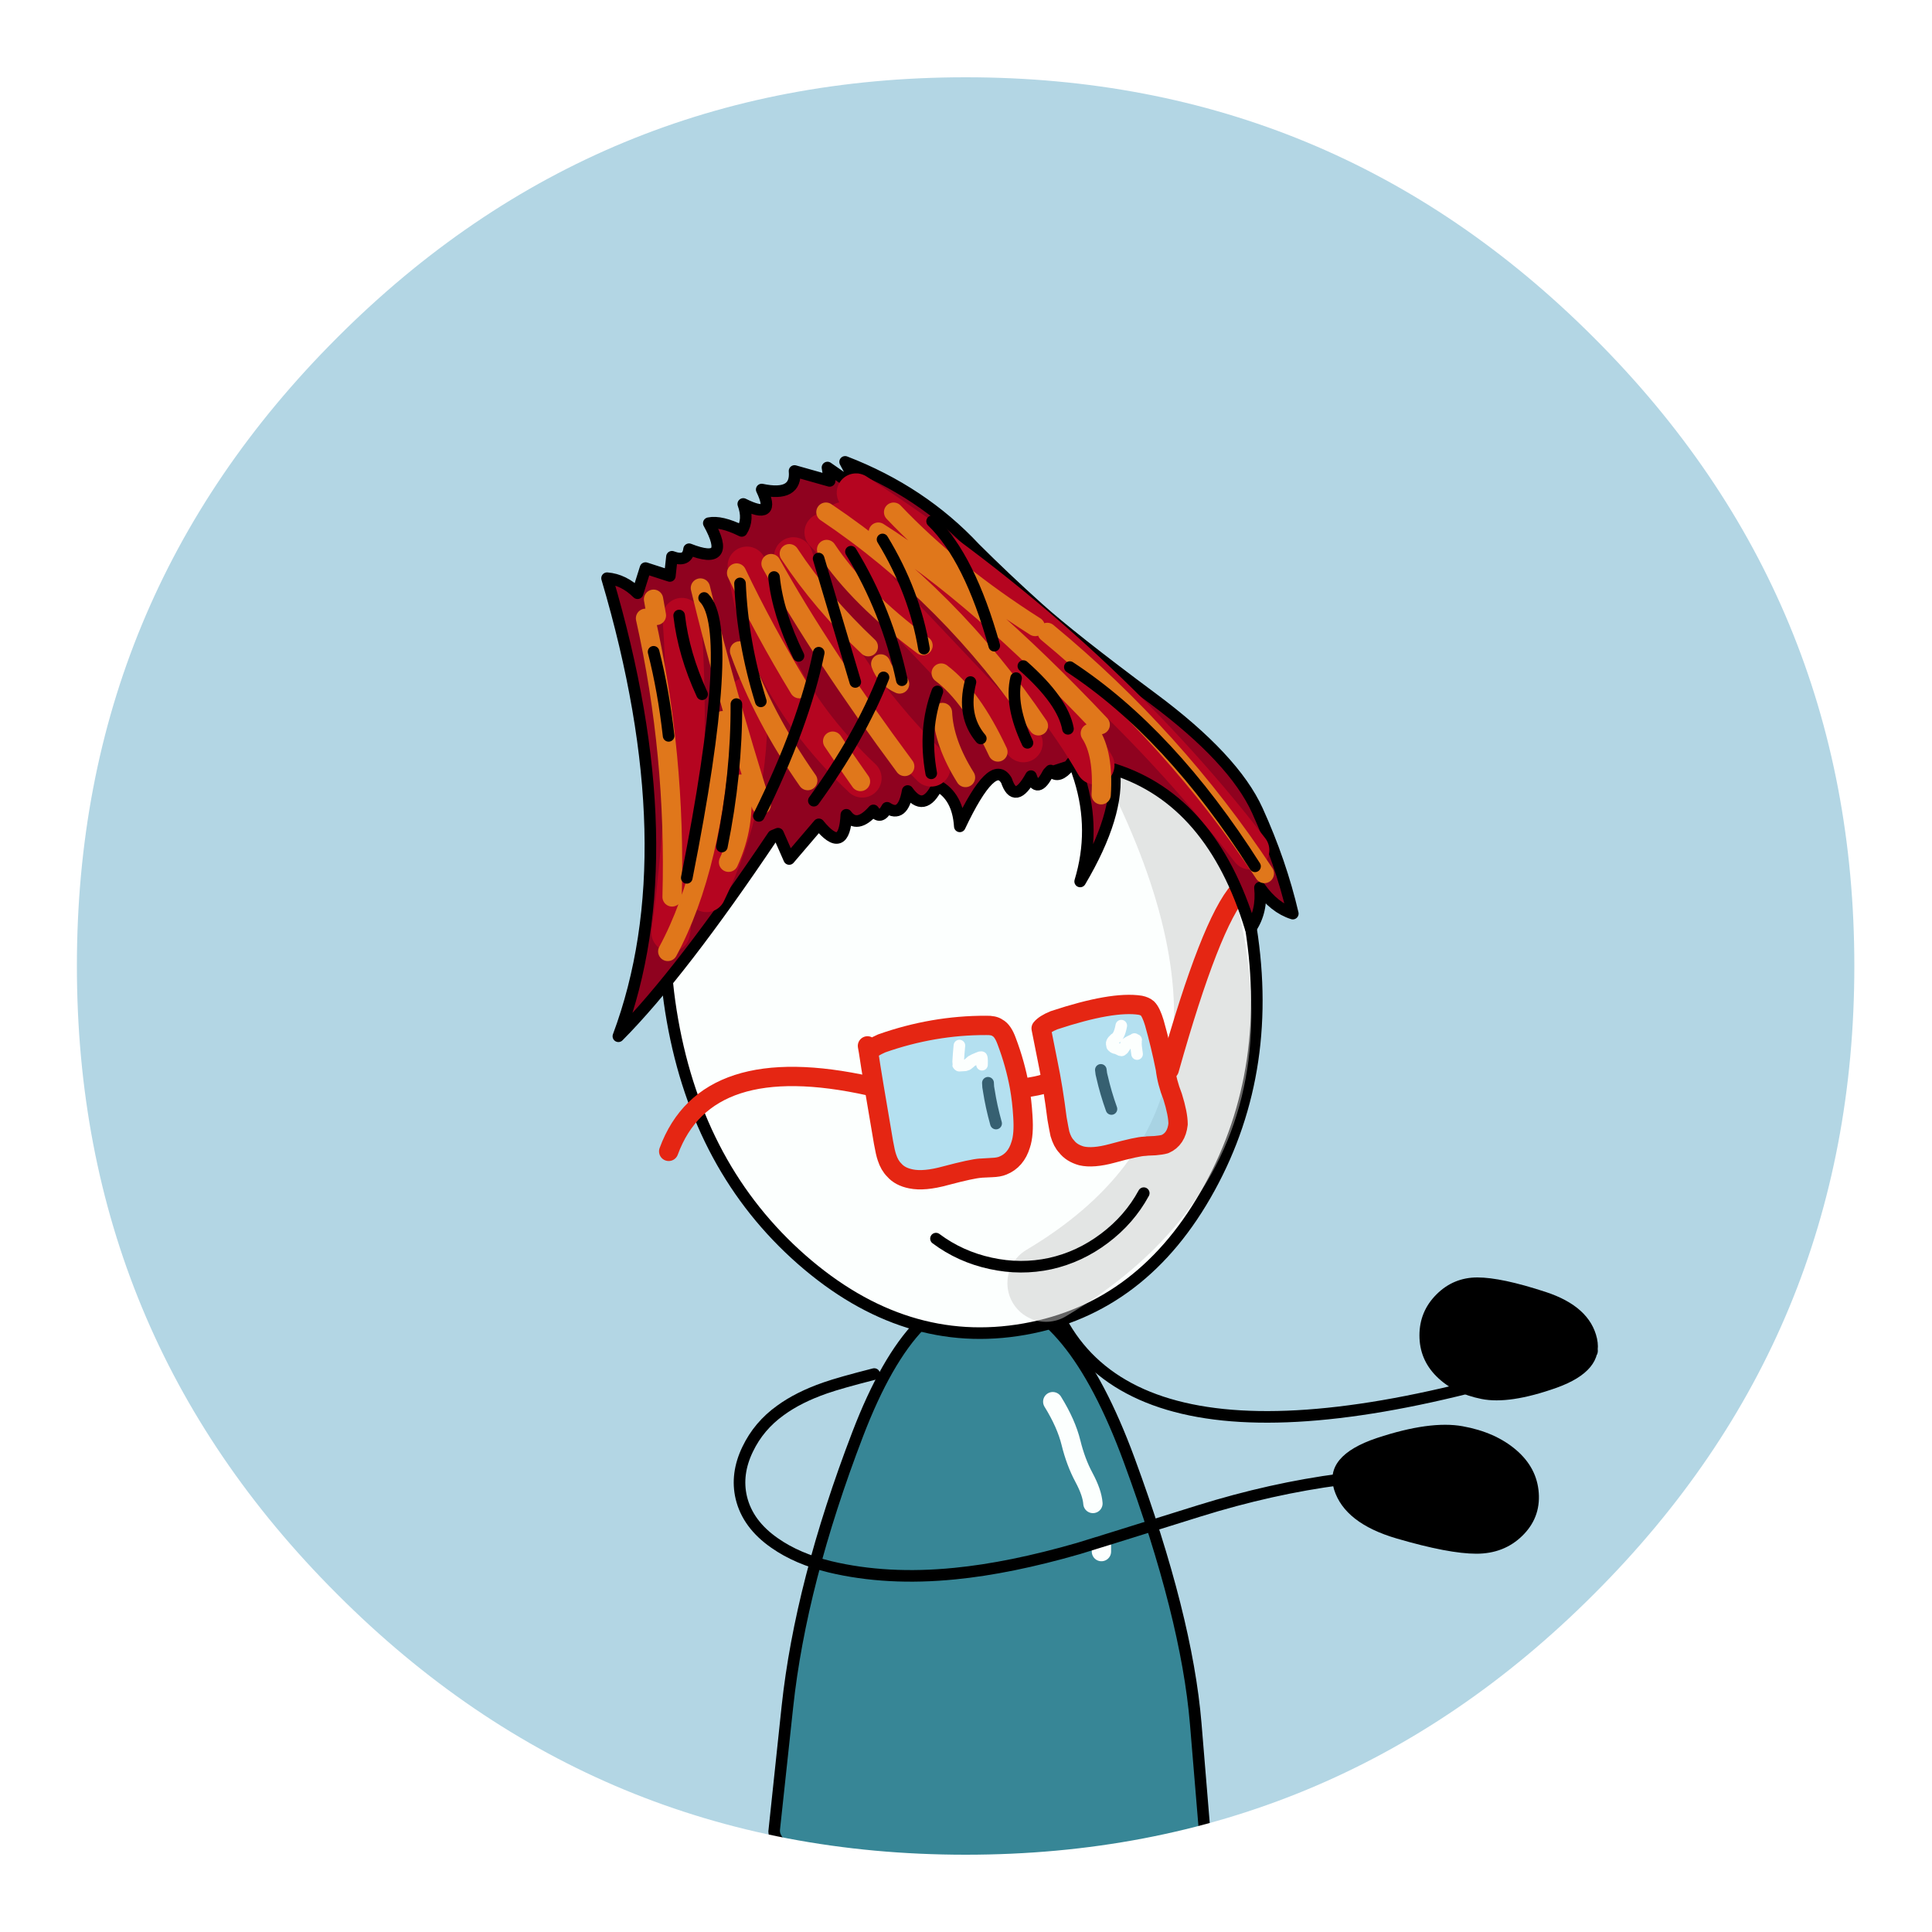
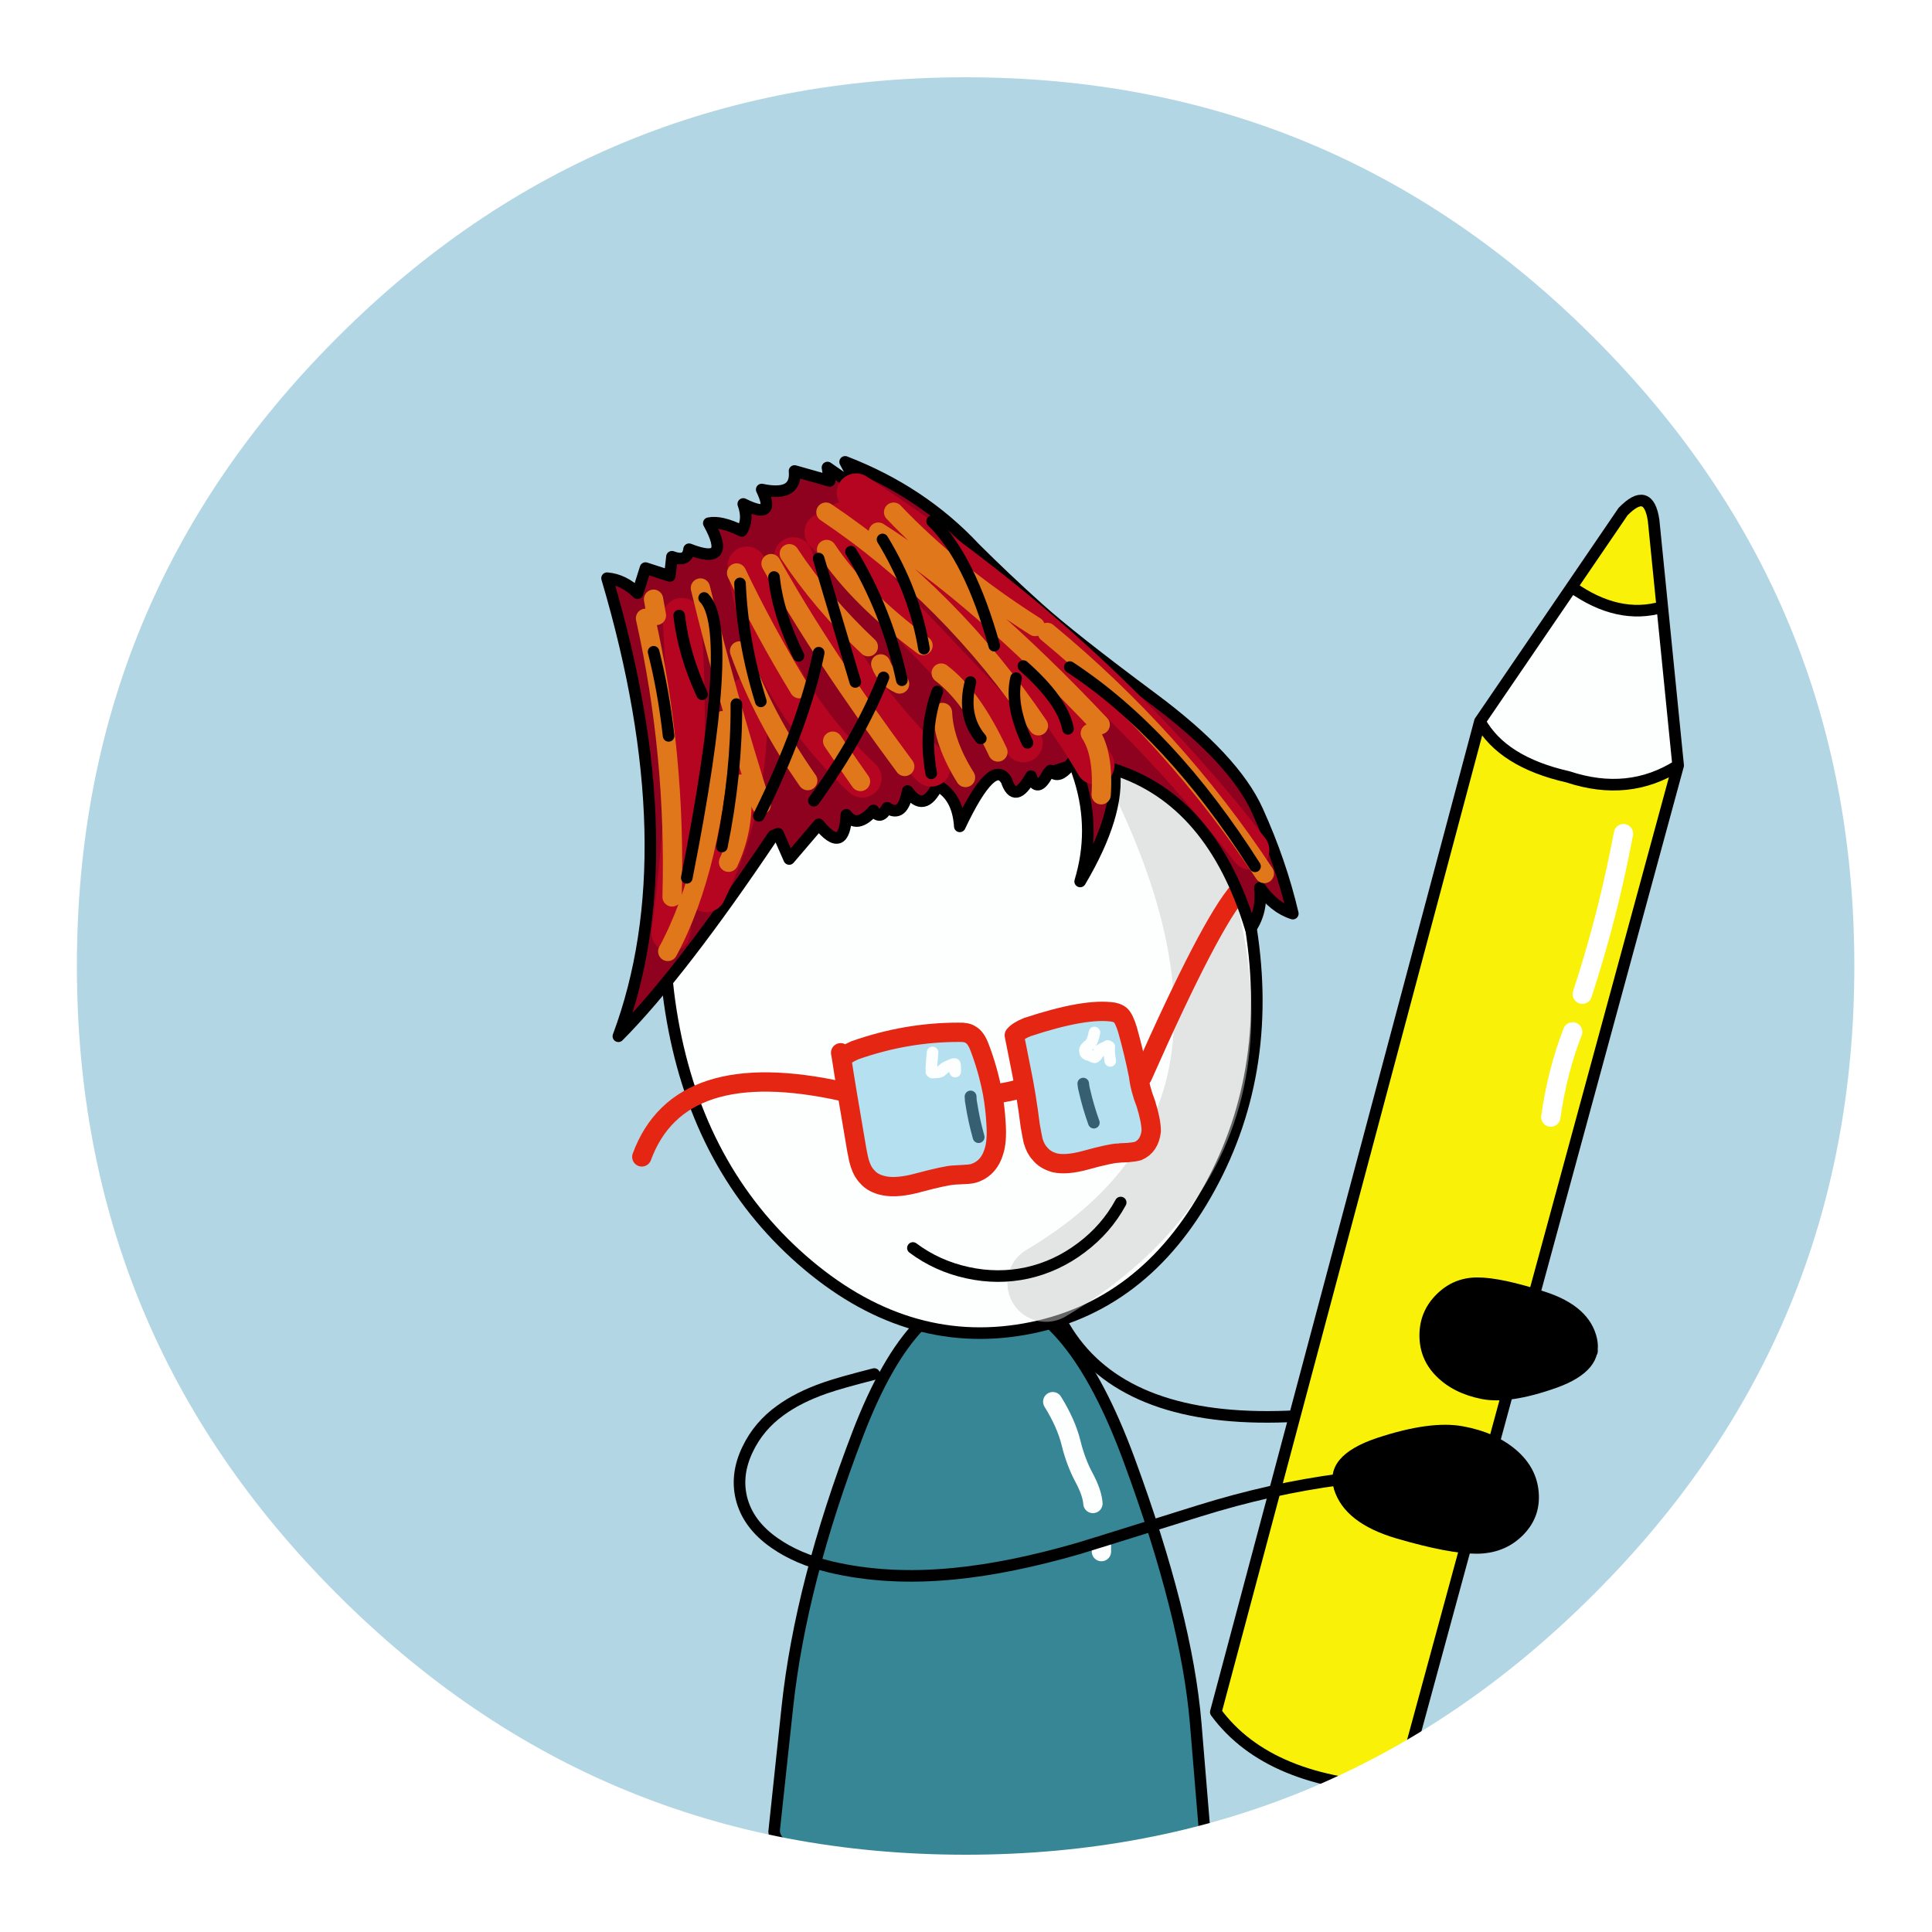
<svg xmlns="http://www.w3.org/2000/svg" xmlns:xlink="http://www.w3.org/1999/xlink" version="1.1" preserveAspectRatio="none" x="0px" y="0px" width="500px" height="500px" viewBox="0 0 500 500">
  <defs>
    <g id="background_0_Layer0_0_FILL">
      <path fill="#B3D6E4" stroke="none" d=" M 173.2 -173.25 Q 101.5 -245 0 -245 -101.5 -245 -173.25 -173.25 -245 -101.5 -245 0 -245 101.5 -173.25 173.2 -101.5 245 0 245 101.5 245 173.2 173.2 245 101.5 245 0 245 -101.5 173.2 -173.25 Z" />
    </g>
    <g id="lijf_0_Layer1_0_FILL">
      <path fill="#378696" stroke="none" d=" M 36.15 -34.2 Q 21.257 -74.688 0.95 -77.05 -19.313 -79.422 -34.1 -40.9 -48.838 -2.368 -52.3 29.65 -55.704 61.706 -55.7 61.75 -55.7 67.25 -39.45 71.15 -23.1 75.05 0 75.05 23.1 75.05 39.4 71.15 55.7 67.25 55.7 61.75 55.701 61.702 53.4 34 51.095 6.293 36.15 -34.2 Z" />
    </g>
-     <g id="hoofd_12_Layer10_0_FILL">
+     <g id="hoofd_0_Layer10_0_FILL">
      <path fill="#FCFFFE" stroke="none" d=" M 44.5 -28.8 Q 66.75 -56.5 66.75 -95.65 66.75 -134.8 44.5 -162.5 22.3 -190.2 -9.05 -190.2 -40.4 -190.2 -62.65 -162.5 -84.85 -134.8 -84.85 -95.65 -84.85 -56.5 -62.65 -28.8 -40.4 -1.1 -9.05 -1.1 22.3 -1.1 44.5 -28.8 Z" />
    </g>
    <g id="bril1_0_Layer1_0_FILL">
      <path fill="#6DC2E4" fill-opacity="0.498" stroke="none" d=" M 18.55 -0.5 Q 18.5 -6.65 17.35 -12.7 16.85 -15.6 15.6 -16.55 14.8 -17.4 12.75 -17.7 -0.7 -20.1 -14.6 -17.8 -17.25 -17.15 -18.35 -16.3 -18.45 -12.45 -18.5 -7.1 -18.55 -0.8 -18.6 7.55 -18.6 10.25 -18.4 11.5 -18.1 13.65 -17.1 15.05 -15.95 17 -13.25 18.05 -10 19.35 -4.25 18.8 2.8 18.2 5 18.45 5.15 18.45 7.9 18.8 9.65 19.05 10.75 18.8 14.35 18.05 16.25 14.3 17.6 11.85 18.1 7.05 18.55 3.25 18.55 -0.5 Z" />
    </g>
    <g id="bril2_0_Layer1_0_FILL">
-       <path fill="#6DC2E4" fill-opacity="0.498" stroke="none" d=" M 9.85 -16.55 Q 9.3 -17.25 8.15 -17.7 1.25 -20.05 -14.5 -17.75 -17.05 -17.2 -18.15 -16.25 -18.05 -12.25 -17.95 -7.05 -17.75 -0.6 -18.15 7.5 -18.15 10.1 -18.1 11.45 -17.85 13.7 -17 14.95 -16 16.9 -13.6 18.05 -10.8 19.25 -5.75 18.8 1.15 18.15 3 18.45 3.1 18.4 5.6 18.75 7.2 18.9 8.2 18.8 11.35 18.05 12.45 14.3 12.9 11.7 12.3 7.05 11.5 3.15 11.7 -0.4 11.55 -6.7 10.95 -12.6 10.6 -15.5 9.85 -16.55 Z" />
+       <path fill="#6DC2E4" fill-opacity="0.498" stroke="none" d=" M 11.7 -0.4 Q 11.55 -6.7 10.95 -12.6 10.6 -15.5 9.85 -16.55 9.3 -17.25 8.15 -17.7 1.25 -20.05 -14.5 -17.75 -17.05 -17.2 -18.15 -16.25 -18.05 -12.25 -17.95 -7.05 -17.75 -0.6 -18.15 7.5 -18.15 10.1 -18.1 11.45 -17.85 13.7 -17 14.95 -16 16.9 -13.6 18.05 -10.8 19.25 -5.75 18.8 1.15 18.15 3 18.45 3.1 18.4 5.6 18.75 7.2 18.9 8.2 18.8 11.35 18.05 12.45 14.3 12.9 11.7 12.3 7.05 11.5 3.15 11.7 -0.4 Z" />
    </g>
    <g id="haar_0_Layer3_0_FILL">
      <path fill="#8F021F" stroke="none" d=" M 37.5 -22.7 Q 30.35 -31.85 24.1 -40.75 13.15 -57.6 -5.1 -68.6 L -2.5 -60.65 -9.85 -67.95 -9.9 -64.45 -18.4 -68.55 Q -18.95 -61.8 -27.6 -65.3 -25.15 -56.65 -32.95 -62.45 -32.2 -58.2 -34.55 -55.65 -39.4 -59.2 -42.6 -59.1 -38.45 -47 -48.8 -53.35 -49.8 -50 -53.5 -52.2 L -54.9 -47.4 -60.75 -50.5 -63.9 -44.45 Q -66.8 -48.55 -71 -49.65 -62.7 23.4 -88.7 67.6 -70.05 54.45 -40.25 23.45 L -38.9 23.15 -37.2 30.1 -28.1 22.6 Q -23 31.75 -20.65 21.4 -18.6 25.55 -13.55 21.5 -12.3 24.45 -9.95 21.45 -6.4 24.85 -3.95 18.1 -0.85 24.65 3.9 18.05 8.6 21.7 7.75 29.45 19.25 13.25 21.7 19.85 22.7 26.6 28.15 19.85 28.85 24.85 32.65 19.85 L 33.4 19.3 Q 33.5 19.5 33.65 19.7 L 38.25 19.05 Q 38.65 18.65 39.15 18.2 L 39.8 18.8 Q 40.2 20.8 40.45 22.8 42.2 36.55 35.95 48.9 49.1 33.55 49.65 21.85 73.15 34.15 77.3 68.55 81.05 64.7 81.5 58.55 84.2 64.3 88.7 66.65 87.95 53 84.3 38.8 80.65 24.55 62.65 5.5 44.65 -13.55 37.5 -22.7 Z" />
+     </g>
+     <g id="potlood_0_Layer0_0_FILL">
+       <path fill="#FAF109" stroke="none" d=" M 59.85 -98.05 Q 47.05 -89.9 31.35 -95.1 14.35 -98.95 8.55 -109.45 L -59.8 146.95 Q -46.05 165.6 -12.15 166.65 L 59.85 -98.05 M 45.7 -80.4 Q 43.75 -70 41.1 -59.6 38.45 -49.25 35.05 -38.85 38.45 -49.25 41.1 -59.6 43.75 -70 45.7 -80.4 M 32.55 -29.1 Q 28.55 -18.85 26.9 -7.05 28.55 -18.85 32.55 -29.1 M 53.5 -161.5 Q 52.15 -170.45 45.6 -163.75 L 32.3 -144.25 Q 44.35 -135.7 55.75 -139.05 L 53.5 -161.5 Z" />
+       <path fill="#FCFFFE" stroke="none" d=" M 32.3 -144.25 L 8.55 -109.45 Q 14.35 -98.95 31.35 -95.1 47.05 -89.9 59.85 -98.05 L 55.75 -139.05 Q 44.35 -135.7 32.3 -144.25 Z" />
    </g>
    <g id="handje_0_Layer0_0_FILL">
      <path fill="#000000" stroke="none" d=" M -41.05 -14 Q -45.45 -9.6 -45.45 -3.4 -45.45 2.8 -41.05 7.2 -36.65 11.6 -29.4 13.05 -22.2 14.5 -9.95 10.15 2.3 5.75 0.5 -2.6 -1.35 -10.9 -12.8 -14.65 -24.25 -18.4 -30.45 -18.4 -36.65 -18.4 -41.05 -14 Z" />
    </g>
    <g id="afdek_0_Layer0_0_FILL">
-       <path fill="#FFFFFF" stroke="none" d=" M 250 250 L 250 -250 -250 -250 -250 250 250 250 M -169.8 -169.7 Q -99.55 -240 -0.1 -240 99.3 -240 169.55 -169.7 239.9 -99.45 239.9 0 239.9 99.45 169.55 169.65 99.3 240 -0.1 240 -99.55 240 -169.8 169.65 -240.1 99.45 -240.1 0 -240.1 -99.45 -169.8 -169.7 Z" />
+       <path fill="#FFFFFF" stroke="none" d=" M 250 -250 L -250 -250 -250 250 250 250 250 -250 M -169.8 -169.7 Q -99.55 -240 -0.1 -240 99.3 -240 169.55 -169.7 239.9 -99.45 239.9 0 239.9 99.45 169.55 169.65 99.3 240 -0.1 240 -99.55 240 -169.8 169.65 -240.1 99.45 -240.1 0 -240.1 -99.45 -169.8 -169.7 Z" />
    </g>
-     <path id="Layer7_0_1_STROKES" stroke="#000000" stroke-width="3" stroke-linejoin="round" stroke-linecap="round" fill="none" d=" M 271.7 335.3 Q 291.25 389.75 412 349.75" />
+     <path id="Symbool_127_0_Layer0_0_1_STROKES" stroke="#000000" stroke-width="3" stroke-linejoin="round" stroke-linecap="round" fill="none" d=" M -70.15 -15.7 Q -50.6 38.75 70.15 -1.25" />
    <path id="lijf_0_Layer1_0_1_STROKES" stroke="#000000" stroke-width="3" stroke-linejoin="round" stroke-linecap="round" fill="none" d=" M 55.7 61.75 Q 55.7 67.25 39.4 71.15 23.1 75.05 0 75.05 -23.1 75.05 -39.45 71.15 -55.7 67.25 -55.7 61.75 -55.704 61.706 -52.275 29.675 -48.838 -2.368 -34.075 -40.9 -19.313 -79.422 0.975 -77.05 21.257 -74.688 36.175 -34.2 51.095 6.293 53.4 34 55.701 61.702 55.7 61.75 Z" />
-     <path id="lijf_0_Layer0_0_1_STROKES" stroke="#FCFFFE" stroke-width="5" stroke-linejoin="round" stroke-linecap="round" fill="none" d=" M 16.4 -49.3 Q 19.9 -43.647 21.125 -38.65 22.351 -33.659 24.475 -29.7 26.599 -25.738 26.8 -22.95 M 29 -10.5 L 29 -12.05" />
-     <path id="hoofd_12_Layer10_0_1_STROKES" stroke="#000000" stroke-width="3" stroke-linejoin="round" stroke-linecap="round" fill="none" d=" M 66.75 -95.65 Q 66.75 -56.5 44.5 -28.8 22.3 -1.1 -9.05 -1.1 -40.4 -1.1 -62.65 -28.8 -84.85 -56.5 -84.85 -95.65 -84.85 -134.8 -62.65 -162.5 -40.4 -190.2 -9.05 -190.2 22.3 -190.2 44.5 -162.5 66.75 -134.8 66.75 -95.65 Z" />
-     <path id="hoofd_12_Layer9_0_1_STROKES" stroke="#CCCCCC" stroke-opacity="0.498" stroke-width="20" stroke-linejoin="round" stroke-linecap="round" fill="none" d=" M -1.45 -11.85 Q 75.95 -41.15 46.45 -139.75" />
-     <path id="ogen_12_Layer0_0_1_STROKES" stroke="#000000" stroke-width="3" stroke-linejoin="round" stroke-linecap="round" fill="none" d=" M -1.9 -1.25 Q -2 -0.1 -1.9 0.6 -1.7 4.8 -0.95 9.2" />
+     <path id="lijf_0_Layer0_0_1_STROKES" stroke="#FCFFFE" stroke-width="5" stroke-linejoin="round" stroke-linecap="round" fill="none" d=" M 29 -10.5 L 29 -12.05 M 16.4 -49.3 Q 19.9 -43.647 21.125 -38.65 22.351 -33.659 24.475 -29.7 26.599 -25.738 26.8 -22.95" />
+     <path id="hoofd_0_Layer10_0_1_STROKES" stroke="#000000" stroke-width="3" stroke-linejoin="round" stroke-linecap="round" fill="none" d=" M 66.75 -95.65 Q 66.75 -56.5 44.5 -28.8 22.3 -1.1 -9.05 -1.1 -40.4 -1.1 -62.65 -28.8 -84.85 -56.5 -84.85 -95.65 -84.85 -134.8 -62.65 -162.5 -40.4 -190.2 -9.05 -190.2 22.3 -190.2 44.5 -162.5 66.75 -134.8 66.75 -95.65 Z" />
+     <path id="hoofd_0_Layer9_0_1_STROKES" stroke="#CCCCCC" stroke-opacity="0.498" stroke-width="20" stroke-linejoin="round" stroke-linecap="round" fill="none" d=" M -1.45 -11.85 Q 75.95 -41.15 46.45 -139.75" />
+     <path id="ogen_0_Layer0_0_1_STROKES" stroke="#000000" stroke-width="3" stroke-linejoin="round" stroke-linecap="round" fill="none" d=" M -1.9 -1.25 Q -2 -0.1 -1.9 0.6 -1.7 4.8 -0.95 9.2" />
    <path id="bril1_0_Layer1_0_1_STROKES" stroke="#E52613" stroke-width="5" stroke-linejoin="round" stroke-linecap="round" fill="none" d=" M -18.35 -16.3 Q -17.25 -17.15 -14.6 -17.8 -0.7 -20.1 12.75 -17.7 14.8 -17.4 15.6 -16.55 16.85 -15.6 17.35 -12.7 18.5 -6.65 18.55 -0.5 18.55 3.25 18.1 7.05 17.6 11.85 16.25 14.3 14.35 18.05 10.75 18.8 9.65 19.05 7.9 18.8 5.15 18.45 5 18.45 2.8 18.2 -4.25 18.8 -10 19.35 -13.25 18.05 -15.95 17 -17.1 15.05 -18.1 13.65 -18.4 11.5 -18.6 10.25 -18.6 7.55 -18.55 -0.8 -18.5 -7.1 -18.45 -12.45 -18.35 -16.3 -18.35 -17.1 -18.35 -17.8" />
    <path id="bril1_0_Layer0_0_1_STROKES" stroke="#FCFFFE" stroke-width="3" stroke-linejoin="round" stroke-linecap="round" fill="none" d=" M 5.1 -13.75 Q 4.5 -11.6 4.25 -10.5 4 -9.65 4 -9.1 3.9 -9 3.9 -8.95 3.9 -8.85 4 -8.85 4 -8.6 4.35 -8.6 4.6 -8.6 5.25 -8.5 5.7 -8.4 6 -8.5 6.3 -8.5 6.75 -8.8 L 7.5 -9.25 Q 8.1 -9.5 9.35 -9.75 L 9.85 -9.85 Q 10.25 -9.85 10.25 -9.75 L 10.25 -9.35 Q 10.25 -9.1 10 -7.85" />
    <path id="bril2_0_Layer1_0_1_STROKES" stroke="#E52613" stroke-width="5" stroke-linejoin="round" stroke-linecap="round" fill="none" d=" M -18.15 -16.25 Q -17.05 -17.2 -14.5 -17.75 1.25 -20.05 8.15 -17.7 9.3 -17.25 9.85 -16.55 10.6 -15.5 10.95 -12.6 11.55 -6.7 11.7 -0.4 11.5 3.15 12.3 7.05 12.9 11.7 12.45 14.3 11.35 18.05 8.2 18.8 7.2 18.9 5.6 18.75 3.1 18.4 3 18.45 1.15 18.15 -5.75 18.8 -10.8 19.25 -13.6 18.05 -16 16.9 -17 14.95 -17.85 13.7 -18.1 11.45 -18.15 10.1 -18.15 7.5 -17.75 -0.6 -17.95 -7.05 -18.05 -12.25 -18.15 -16.25 Z" />
    <path id="bril2_0_Layer0_0_1_STROKES" stroke="#FCFFFE" stroke-width="3" stroke-linejoin="round" stroke-linecap="round" fill="none" d=" M 2.4 -13.35 Q 1.4 -10.65 0.2 -10.3 -1.2 -9.45 -0.75 -8.8 L -0.8 -8.65 Q -0.95 -8.5 -0.7 -8.5 -0.75 -8.2 -0.15 -7.9 0 -7.95 0.8 -7.35 1.45 -6.8 1.5 -7.2 1.75 -7.05 2.15 -7.65 2.45 -7.75 2.75 -8.45 3.2 -8.8 4.6 -9.15 4.8 -8.85 5.15 -9.35 5.25 -9.1 5.55 -9.05 5.3 -8.65 5.4 -8.4 5.2 -7.9 5.15 -5.4" />
-     <path id="hoofd_12_Layer4_0_1_STROKES" stroke="#000000" stroke-width="3" stroke-linejoin="round" stroke-linecap="round" fill="none" d=" M -27.5 -28.15 Q -22.15 -22.45 -14.7 -19.4 -7.3 -16.35 0.5 -16.65 8.3 -17 15.45 -20.65 22.65 -24.3 27.5 -30.4" />
-     <path id="hoofd_12_Layer3_0_1_STROKES" stroke="#E52613" stroke-width="5" stroke-linejoin="round" stroke-linecap="round" fill="none" d=" M 39.55 -60.75 Q 56.65 -96.3 65.45 -103.25" />
-     <path id="hoofd_12_Layer2_0_1_STROKES" stroke="#E52613" stroke-width="5" stroke-linejoin="round" stroke-linecap="round" fill="none" d=" M 1.6 -62.55 L 3.3 -62.55 Q 6.85 -62.5 8.15 -63" />
-     <path id="hoofd_12_Layer1_0_1_STROKES" stroke="#E52613" stroke-width="5" stroke-linejoin="round" stroke-linecap="round" fill="none" d=" M -91.7 -62.4 Q -77.6 -86.65 -37.5 -70" />
+     <path id="Symbool_205_0_Layer0_0_1_STROKES" stroke="#000000" stroke-width="3" stroke-linejoin="round" stroke-linecap="round" fill="none" d=" M -27.5 -4.65 Q -22.15 1.05 -14.7 4.1 -7.3 7.15 0.5 6.85 8.3 6.5 15.45 2.85 22.65 -0.8 27.5 -6.9" />
+     <path id="Symbool_180_0_Layer0_0_1_STROKES" stroke="#E52613" stroke-width="5" stroke-linejoin="round" stroke-linecap="round" fill="none" d=" M -16.5 21.5 Q 7.75 -14.6 16.55 -21.55" />
+     <path id="Symbool_155_0_Layer0_0_1_STROKES" stroke="#E52613" stroke-width="5" stroke-linejoin="round" stroke-linecap="round" fill="none" d=" M -3.3 0.2 L -1.6 0.2 Q 1.95 0.25 3.25 -0.25" />
+     <path id="Symbool_130_0_Layer0_0_1_STROKES" stroke="#E52613" stroke-width="5" stroke-linejoin="round" stroke-linecap="round" fill="none" d=" M 27.1 -0.4 Q -13 -17.05 -27.1 7.2" />
    <path id="haar_0_Layer3_0_1_STROKES" stroke="#000000" stroke-width="3" stroke-linejoin="round" stroke-linecap="round" fill="none" d=" M 38.25 19.05 Q 38.65 18.65 39.15 18.2 L 39.8 18.8 Q 40.2 20.8 40.45 22.8 42.2 36.55 35.95 48.9 49.1 33.55 49.65 21.85 73.15 34.15 77.3 68.55 81.05 64.7 81.5 58.55 84.2 64.3 88.7 66.65 87.95 53 84.3 38.8 80.65 24.55 62.65 5.5 44.65 -13.55 37.5 -22.7 30.35 -31.85 24.1 -40.75 13.15 -57.6 -5.1 -68.6 L -2.5 -60.65 -9.85 -67.95 -9.9 -64.45 -18.4 -68.55 Q -18.95 -61.8 -27.6 -65.3 -25.15 -56.65 -32.95 -62.45 -32.2 -58.2 -34.55 -55.65 -39.4 -59.2 -42.6 -59.1 -38.45 -47 -48.8 -53.35 -49.8 -50 -53.5 -52.2 L -54.9 -47.4 -60.75 -50.5 -63.9 -44.45 Q -66.8 -48.55 -71 -49.65 -62.7 23.4 -88.7 67.6 -70.05 54.45 -40.25 23.45 L -38.9 23.15 -37.2 30.1 -28.1 22.6 Q -23 31.75 -20.65 21.4 -18.6 25.55 -13.55 21.5 -12.3 24.45 -9.95 21.45 -6.4 24.85 -3.95 18.1 -0.85 24.65 3.9 18.05 8.6 21.7 7.75 29.45 19.25 13.25 21.7 19.85 22.7 26.6 28.15 19.85 28.85 24.85 32.65 19.85 L 33.4 19.3 Q 33.5 19.5 33.65 19.7 L 38.25 19.05 Q 35.05 21.75 33.65 19.7" />
-     <path id="haar_0_Layer2_0_1_STROKES" stroke="#B50520" stroke-width="10" stroke-linejoin="round" stroke-linecap="round" fill="none" d=" M -59.8 35 Q -44.202 13.696 -40.4 -13.25 M -53.7 -36.35 Q -57.84 3.575 -70.7 43.5 M -14.95 12.8 Q -36.277 -15.893 -34.8 -46.5 M -22.55 -46.8 Q -18.379 -17.48 3.1 13.1 M 27.7 11.05 L -13.7 -51.6 M 45 19.95 Q 30.632 -19.775 -8.3 -53.55 M -3.7 -60.25 Q 49.878 -10.27 80.65 48.55" />
-     <path id="haar_0_Layer1_0_1_STROKES" stroke="#E0771B" stroke-width="5" stroke-linejoin="round" stroke-linecap="round" fill="none" d=" M 5 -53.6 Q 17.18 -35.251 35.95 -18.1 M 45.2 27.75 Q 47.696 17.379 45.2 11.6 M 9.9 -10.45 Q 16.63 -3.238 20.8 12.2 M 8.45 -0.35 Q 7.427 7.451 11.4 17.25 M 48.1 9.85 Q 22.676 -28.716 0.2 -49.2 M 38.75 -16.05 Q 66.557 16.582 83.25 55.15 M -60.1 -42.2 L -60.1 -37.95 M -5.1 -15.5 Q -4.436 -11.733 -1.2 -9.55 M -23.45 -47.7 Q -17.374 -33.668 -7.5 -20.45 M -37.75 -45.15 Q -33.314 -29.178 -26.95 -12.85 M -20.825 2.025 Q -18.298 7.76 -15.55 13.55 M -52.8 28.2 Q -46.72 19.443 -46.15 8.85 M -72.3 48.2 Q -56.803 28.642 -48 -8.15 M -63 -37.7 Q -61.344 -1.6 -68.75 34.5 M -47.65 -42.95 Q -45.927 -15.305 -41.9 15.05 M -40.5 -25.15 Q -37.431 -7.185 -28.95 10.95 M -3.6 11.7 Q -19.668 -20.452 -28.55 -46 M -13.75 -47.1 Q -7.787 -33.435 6.5 -18.3 M -12.25 -56.65 Q 15.78 -29.703 32.3 7.35" />
-     <path id="haar_0_Layer0_0_1_STROKES" stroke="#000000" stroke-width="3" stroke-linejoin="round" stroke-linecap="round" fill="none" d=" M 0.95 -47.15 Q 6.751 -32.3 6.6 -17.45 M 14.4 -49.55 Q 22.356 -38.546 24.65 -15.05 M 42.95 -6.2 Q 65.587 15.107 81.2 52.9 M 31.15 -8.55 Q 39.662 2.145 39.7 9.45 M 28.75 -5.8 Q 25.906 0.804 28.75 11.2 M 16.95 -6.85 Q 13.212 1.449 17.05 8 M 8.1 -5.95 Q 2.796 2.964 2.85 14.65 M -54.3 -36.9 Q -54.91 -26.839 -52 -15.8 M -62.45 -28.8 Q -61.67 -18.505 -62.4 -6.7 M -28.4 -42.45 Q -29.079 -32.913 -25.7 -21.25 M -37.35 -42.35 Q -39.365 -27.216 -37.35 -11.35 M -16.2 -45.15 L -12.4 -12.05 M -7.65 -45.45 Q -1.113 -28.789 -0.45 -10.4 M -43.7 -11.75 Q -46.738 5.984 -53.8 23.9 M -47.15 -40.25 Q -40.481 -30.669 -64.15 30.3 M -5 -11.95 Q -13.755 2.29 -28.3 16.35 M -20.4 -21.15 Q -27.464 -3.358 -43 17.75" />
-     <path id="Layer2_0_1_STROKES" stroke="#000000" stroke-width="3" stroke-linejoin="round" stroke-linecap="round" fill="none" d=" M 226.25 355.6 Q 217.4 357.85 213.55 359.2 206.65 361.6 202 365 196.4 369 193.5 375.05 190.4 381.45 191.85 387.6 193.5 394.5 200.5 399.35 206.35 403.45 214.85 405.5 229.55 409 247.1 407.25 261.4 405.85 279.1 400.75 280.85 400.25 310.25 391.05 329 385.2 347 382.85" />
+     <path id="haar_0_Layer2_0_1_STROKES" stroke="#B50520" stroke-width="10" stroke-linejoin="round" stroke-linecap="round" fill="none" d=" M -3.7 -60.25 Q 49.878 -10.27 80.65 48.55 M 45 19.95 Q 30.632 -19.775 -8.3 -53.55 M 27.7 11.05 L -13.7 -51.6 M -22.55 -46.8 Q -18.379 -17.48 3.1 13.1 M -14.95 12.8 Q -36.277 -15.893 -34.8 -46.5 M -53.7 -36.35 Q -57.84 3.575 -70.7 43.5 M -59.8 35 Q -44.202 13.696 -40.4 -13.25" />
+     <path id="haar_0_Layer1_0_1_STROKES" stroke="#E0771B" stroke-width="5" stroke-linejoin="round" stroke-linecap="round" fill="none" d=" M 5 -53.6 Q 17.18 -35.251 35.95 -18.1 M 45.2 27.75 Q 47.696 17.379 45.2 11.6 M 38.75 -16.05 Q 66.557 16.582 83.25 55.15 M 48.1 9.85 Q 22.676 -28.716 0.2 -49.2 M 8.45 -0.35 Q 7.427 7.451 11.4 17.25 M 9.9 -10.45 Q 16.63 -3.238 20.8 12.2 M -60.1 -42.2 L -60.1 -37.95 M -37.75 -45.15 Q -33.314 -29.178 -26.95 -12.85 M -23.45 -47.7 Q -17.374 -33.668 -7.5 -20.45 M -5.1 -15.5 Q -4.436 -11.733 -1.2 -9.55 M -20.825 2.025 Q -18.298 7.76 -15.55 13.55 M -52.8 28.2 Q -46.72 19.443 -46.15 8.85 M -3.6 11.7 Q -19.668 -20.452 -28.55 -46 M -40.5 -25.15 Q -37.431 -7.185 -28.95 10.95 M -47.65 -42.95 Q -45.927 -15.305 -41.9 15.05 M -63 -37.7 Q -61.344 -1.6 -68.75 34.5 M -72.3 48.2 Q -56.803 28.642 -48 -8.15 M -12.25 -56.65 Q 15.78 -29.703 32.3 7.35 M -13.75 -47.1 Q -7.787 -33.435 6.5 -18.3" />
+     <path id="haar_0_Layer0_0_1_STROKES" stroke="#000000" stroke-width="3" stroke-linejoin="round" stroke-linecap="round" fill="none" d=" M 0.95 -47.15 Q 6.751 -32.3 6.6 -17.45 M 14.4 -49.55 Q 22.356 -38.546 24.65 -15.05 M 8.1 -5.95 Q 2.796 2.964 2.85 14.65 M 16.95 -6.85 Q 13.212 1.449 17.05 8 M 28.75 -5.8 Q 25.906 0.804 28.75 11.2 M 31.15 -8.55 Q 39.662 2.145 39.7 9.45 M 42.95 -6.2 Q 65.587 15.107 81.2 52.9 M -62.45 -28.8 Q -61.67 -18.505 -62.4 -6.7 M -54.3 -36.9 Q -54.91 -26.839 -52 -15.8 M -7.65 -45.45 Q -1.113 -28.789 -0.45 -10.4 M -16.2 -45.15 L -12.4 -12.05 M -37.35 -42.35 Q -39.365 -27.216 -37.35 -11.35 M -28.4 -42.45 Q -29.079 -32.913 -25.7 -21.25 M -20.4 -21.15 Q -27.464 -3.358 -43 17.75 M -5 -11.95 Q -13.755 2.29 -28.3 16.35 M -47.15 -40.25 Q -40.481 -30.669 -64.15 30.3 M -43.7 -11.75 Q -46.738 5.984 -53.8 23.9" />
+     <path id="potlood_0_Layer0_0_1_STROKES" stroke="#000000" stroke-width="3" stroke-linejoin="round" stroke-linecap="round" fill="none" d=" M 55.75 -139.05 L 53.5 -161.5 Q 52.15 -170.45 45.6 -163.75 L 32.3 -144.25 Q 44.35 -135.7 55.75 -139.05 L 59.85 -98.05 -12.15 166.65 Q -46.05 165.6 -59.8 146.95 L 8.55 -109.45 32.3 -144.25 M 8.55 -109.45 Q 14.35 -98.95 31.35 -95.1 47.05 -89.9 59.85 -98.05" />
+     <path id="potlood_0_Layer0_0_2_STROKES" stroke="#FFFFFF" stroke-width="5" stroke-linejoin="round" stroke-linecap="round" fill="none" d=" M 45.7 -80.4 Q 43.75 -70 41.1 -59.6 38.45 -49.25 35.05 -38.85 M 32.55 -29.1 Q 28.55 -18.85 26.9 -7.05" />
+     <path id="Symbool_129_0_Layer0_0_1_STROKES" stroke="#000000" stroke-width="3" stroke-linejoin="round" stroke-linecap="round" fill="none" d=" M -42.95 -26.1 Q -51.8 -23.85 -55.65 -22.5 -62.55 -20.1 -67.2 -16.7 -72.8 -12.7 -75.7 -6.65 -78.8 -0.25 -77.35 5.9 -75.7 12.8 -68.7 17.65 -62.85 21.75 -54.35 23.8 -39.65 27.3 -22.1 25.55 -7.8 24.15 9.9 19.05 11.65 18.55 41.05 9.35 59.8 3.5 77.8 1.15" />
    <path id="afdek_0_Layer0_0_1_STROKES" stroke="#FFFFFF" stroke-width="20" stroke-linejoin="round" stroke-linecap="round" fill="none" d=" M 239.9 0 Q 239.9 99.45 169.55 169.65 99.3 240 -0.1 240 -99.55 240 -169.8 169.65 -240.1 99.45 -240.1 0 -240.1 -99.45 -169.8 -169.7 -99.55 -240 -0.1 -240 99.3 -240 169.55 -169.7 239.9 -99.45 239.9 0 Z" />
  </defs>
  <g transform="matrix( 1, 0, 0, 1, 250,250) ">
    <g transform="matrix( 1, 0, 0, 1, 0,0) ">
      <use xlink:href="#background_0_Layer0_0_FILL" />
    </g>
  </g>
-   <g transform="matrix( 1, 0, 0, 1, 0,0) ">
-     <use xlink:href="#Layer7_0_1_STROKES" />
+   <g transform="matrix( 1, 0, 0, 1, 341.85,351) ">
+     <g transform="matrix( 1, 0, 0, 1, 0,0) ">
+       <use xlink:href="#Symbool_127_0_Layer0_0_1_STROKES" />
+     </g>
  </g>
  <g transform="matrix( 1, 0, 0, 1, 256.05,412.05) ">
    <g transform="matrix( 1, 0, 0, 1, 0,0) ">
      <use xlink:href="#lijf_0_Layer1_0_FILL" />
      <use xlink:href="#lijf_0_Layer1_0_1_STROKES" />
    </g>
    <g transform="matrix( 1, 0, 0, 1, 0,0) ">
      <use xlink:href="#lijf_0_Layer0_0_1_STROKES" />
    </g>
  </g>
  <g transform="matrix( 0.9848022, -0.173645, 0.173645, 0.9848022, 274.2,343.5) ">
    <g transform="matrix( 1, 0, 0, 1, 0,0) ">
-       <use xlink:href="#hoofd_12_Layer10_0_FILL" />
-       <use xlink:href="#hoofd_12_Layer10_0_1_STROKES" />
+       <use xlink:href="#hoofd_0_Layer10_0_FILL" />
+       <use xlink:href="#hoofd_0_Layer10_0_1_STROKES" />
    </g>
    <g transform="matrix( 1, 0, 0, 1, 0,0) ">
-       <use xlink:href="#hoofd_12_Layer9_0_1_STROKES" />
+       <use xlink:href="#hoofd_0_Layer9_0_1_STROKES" />
    </g>
-     <g transform="matrix( 1.017532, 0.07112122, -0.07112122, 1.017532, -5.4,-64.1) ">
+     <g transform="matrix( 1.017578, 0.07113647, -0.07113647, 1.017578, -10.45,-61.4) ">
      <g transform="matrix( 1, 0, 0, 1, 0,0) ">
-         <use xlink:href="#ogen_12_Layer0_0_1_STROKES" />
+         <use xlink:href="#ogen_0_Layer0_0_1_STROKES" />
      </g>
    </g>
-     <g transform="matrix( 1, 0, 0, 1, 24,-62.5) ">
+     <g transform="matrix( 1, 0, 0, 1, 18.9,-59.8) ">
      <g transform="matrix( 1, 0, 0, 1, 0,0) ">
-         <use xlink:href="#ogen_12_Layer0_0_1_STROKES" />
+         <use xlink:href="#ogen_0_Layer0_0_1_STROKES" />
      </g>
    </g>
-     <g transform="matrix( 1, 0, 0, 1, -17.95,-62.55) ">
+     <g transform="matrix( 1, 0, 0, 1, -25.1,-62) ">
      <g transform="matrix( 1, 0, 0, 1, 0,0) ">
        <use xlink:href="#bril1_0_Layer1_0_FILL" />
        <use xlink:href="#bril1_0_Layer1_0_1_STROKES" />
      </g>
      <g transform="matrix( 1, 0, 0, 1, 0,0) ">
        <use xlink:href="#bril1_0_Layer0_0_1_STROKES" />
      </g>
    </g>
-     <g transform="matrix( 1, 0, 0, 1, 26.9,-60.75) ">
+     <g transform="matrix( 1, 0, 0, 1, 19.75,-60.2) ">
      <g transform="matrix( 1, 0, 0, 1, 0,0) ">
        <use xlink:href="#bril2_0_Layer1_0_FILL" />
        <use xlink:href="#bril2_0_Layer1_0_1_STROKES" />
      </g>
      <g transform="matrix( 1, 0, 0, 1, 0,0) ">
        <use xlink:href="#bril2_0_Layer0_0_1_STROKES" />
      </g>
    </g>
-     <g transform="matrix( 1, 0, 0, 1, 0,0) ">
-       <use xlink:href="#hoofd_12_Layer4_0_1_STROKES" />
+     <g transform="matrix( 1, 0, 0, 1, -6.3,-22.15) ">
+       <g transform="matrix( 1, 0, 0, 1, 0,0) ">
+         <use xlink:href="#Symbool_205_0_Layer0_0_1_STROKES" />
+       </g>
    </g>
-     <g transform="matrix( 1, 0, 0, 1, 0,0) ">
-       <use xlink:href="#hoofd_12_Layer3_0_1_STROKES" />
+     <g transform="matrix( 1, 0, 0, 1, 48.9,-81.7) ">
+       <g transform="matrix( 1, 0, 0, 1, 0,0) ">
+         <use xlink:href="#Symbool_180_0_Layer0_0_1_STROKES" />
+       </g>
    </g>
-     <g transform="matrix( 1, 0, 0, 1, 0,0) ">
-       <use xlink:href="#hoofd_12_Layer2_0_1_STROKES" />
+     <g transform="matrix( 1, 0, 0, 1, -2.2,-62.55) ">
+       <g transform="matrix( 1, 0, 0, 1, 0,0) ">
+         <use xlink:href="#Symbool_155_0_Layer0_0_1_STROKES" />
+       </g>
    </g>
-     <g transform="matrix( 1, 0, 0, 1, 0,0) ">
-       <use xlink:href="#hoofd_12_Layer1_0_1_STROKES" />
+     <g transform="matrix( 1, 0, 0, 1, -71.7,-69.4) ">
+       <g transform="matrix( 1, 0, 0, 1, 0,0) ">
+         <use xlink:href="#Symbool_130_0_Layer0_0_1_STROKES" />
+       </g>
    </g>
    <g transform="matrix( 1, 0, 0, 1, -10.65,-161.6) ">
      <g transform="matrix( 1, 0, 0, 1, 0,0) ">
        <use xlink:href="#haar_0_Layer3_0_FILL" />
        <use xlink:href="#haar_0_Layer3_0_1_STROKES" />
      </g>
      <g transform="matrix( 1, 0, 0, 1, 0,0) ">
        <use xlink:href="#haar_0_Layer2_0_1_STROKES" />
      </g>
      <g transform="matrix( 1, 0, 0, 1, 0,0) ">
        <use xlink:href="#haar_0_Layer1_0_1_STROKES" />
      </g>
      <g transform="matrix( 1, 0, 0, 1, 0,0) ">
        <use xlink:href="#haar_0_Layer0_0_1_STROKES" />
      </g>
    </g>
  </g>
  <g transform="matrix( 1, 0, 0, 1, 374.45,296.15) ">
+     <g transform="matrix( 1, 0, 0, 1, 0,0) ">
+       <g transform="matrix( 1, 0, 0, 1, 0,0) ">
+         <use xlink:href="#potlood_0_Layer0_0_FILL" />
+         <use xlink:href="#potlood_0_Layer0_0_1_STROKES" />
+         <use xlink:href="#potlood_0_Layer0_0_2_STROKES" />
+       </g>
+     </g>
    <g transform="matrix( 1, 0, 0, 1, 38.35,52.85) ">
      <g transform="matrix( 1, 0, 0, 1, 0,0) ">
        <use xlink:href="#handje_0_Layer0_0_FILL" />
      </g>
    </g>
-     <g transform="matrix( -1.151321, 0, -0.07435608, -1.04892, -28.8,86.65) ">
+     <g transform="matrix( -1.151306, 0, -0.07435608, -1.04892, -28.8,86.65) ">
      <g transform="matrix( 1, 0, 0, 1, 0,0) ">
        <use xlink:href="#handje_0_Layer0_0_FILL" />
      </g>
    </g>
  </g>
-   <g transform="matrix( 1, 0, 0, 1, 0,0) ">
-     <use xlink:href="#Layer2_0_1_STROKES" />
+   <g transform="matrix( 1, 0, 0, 1, 269.2,381.7) ">
+     <g transform="matrix( 1, 0, 0, 1, 0,0) ">
+       <use xlink:href="#Symbool_129_0_Layer0_0_1_STROKES" />
+     </g>
  </g>
  <g transform="matrix( 1, 0, 0, 1, 250,250) ">
    <g transform="matrix( 1, 0, 0, 1, 0,0) ">
      <use xlink:href="#afdek_0_Layer0_0_FILL" />
      <use xlink:href="#afdek_0_Layer0_0_1_STROKES" />
    </g>
  </g>
</svg>
